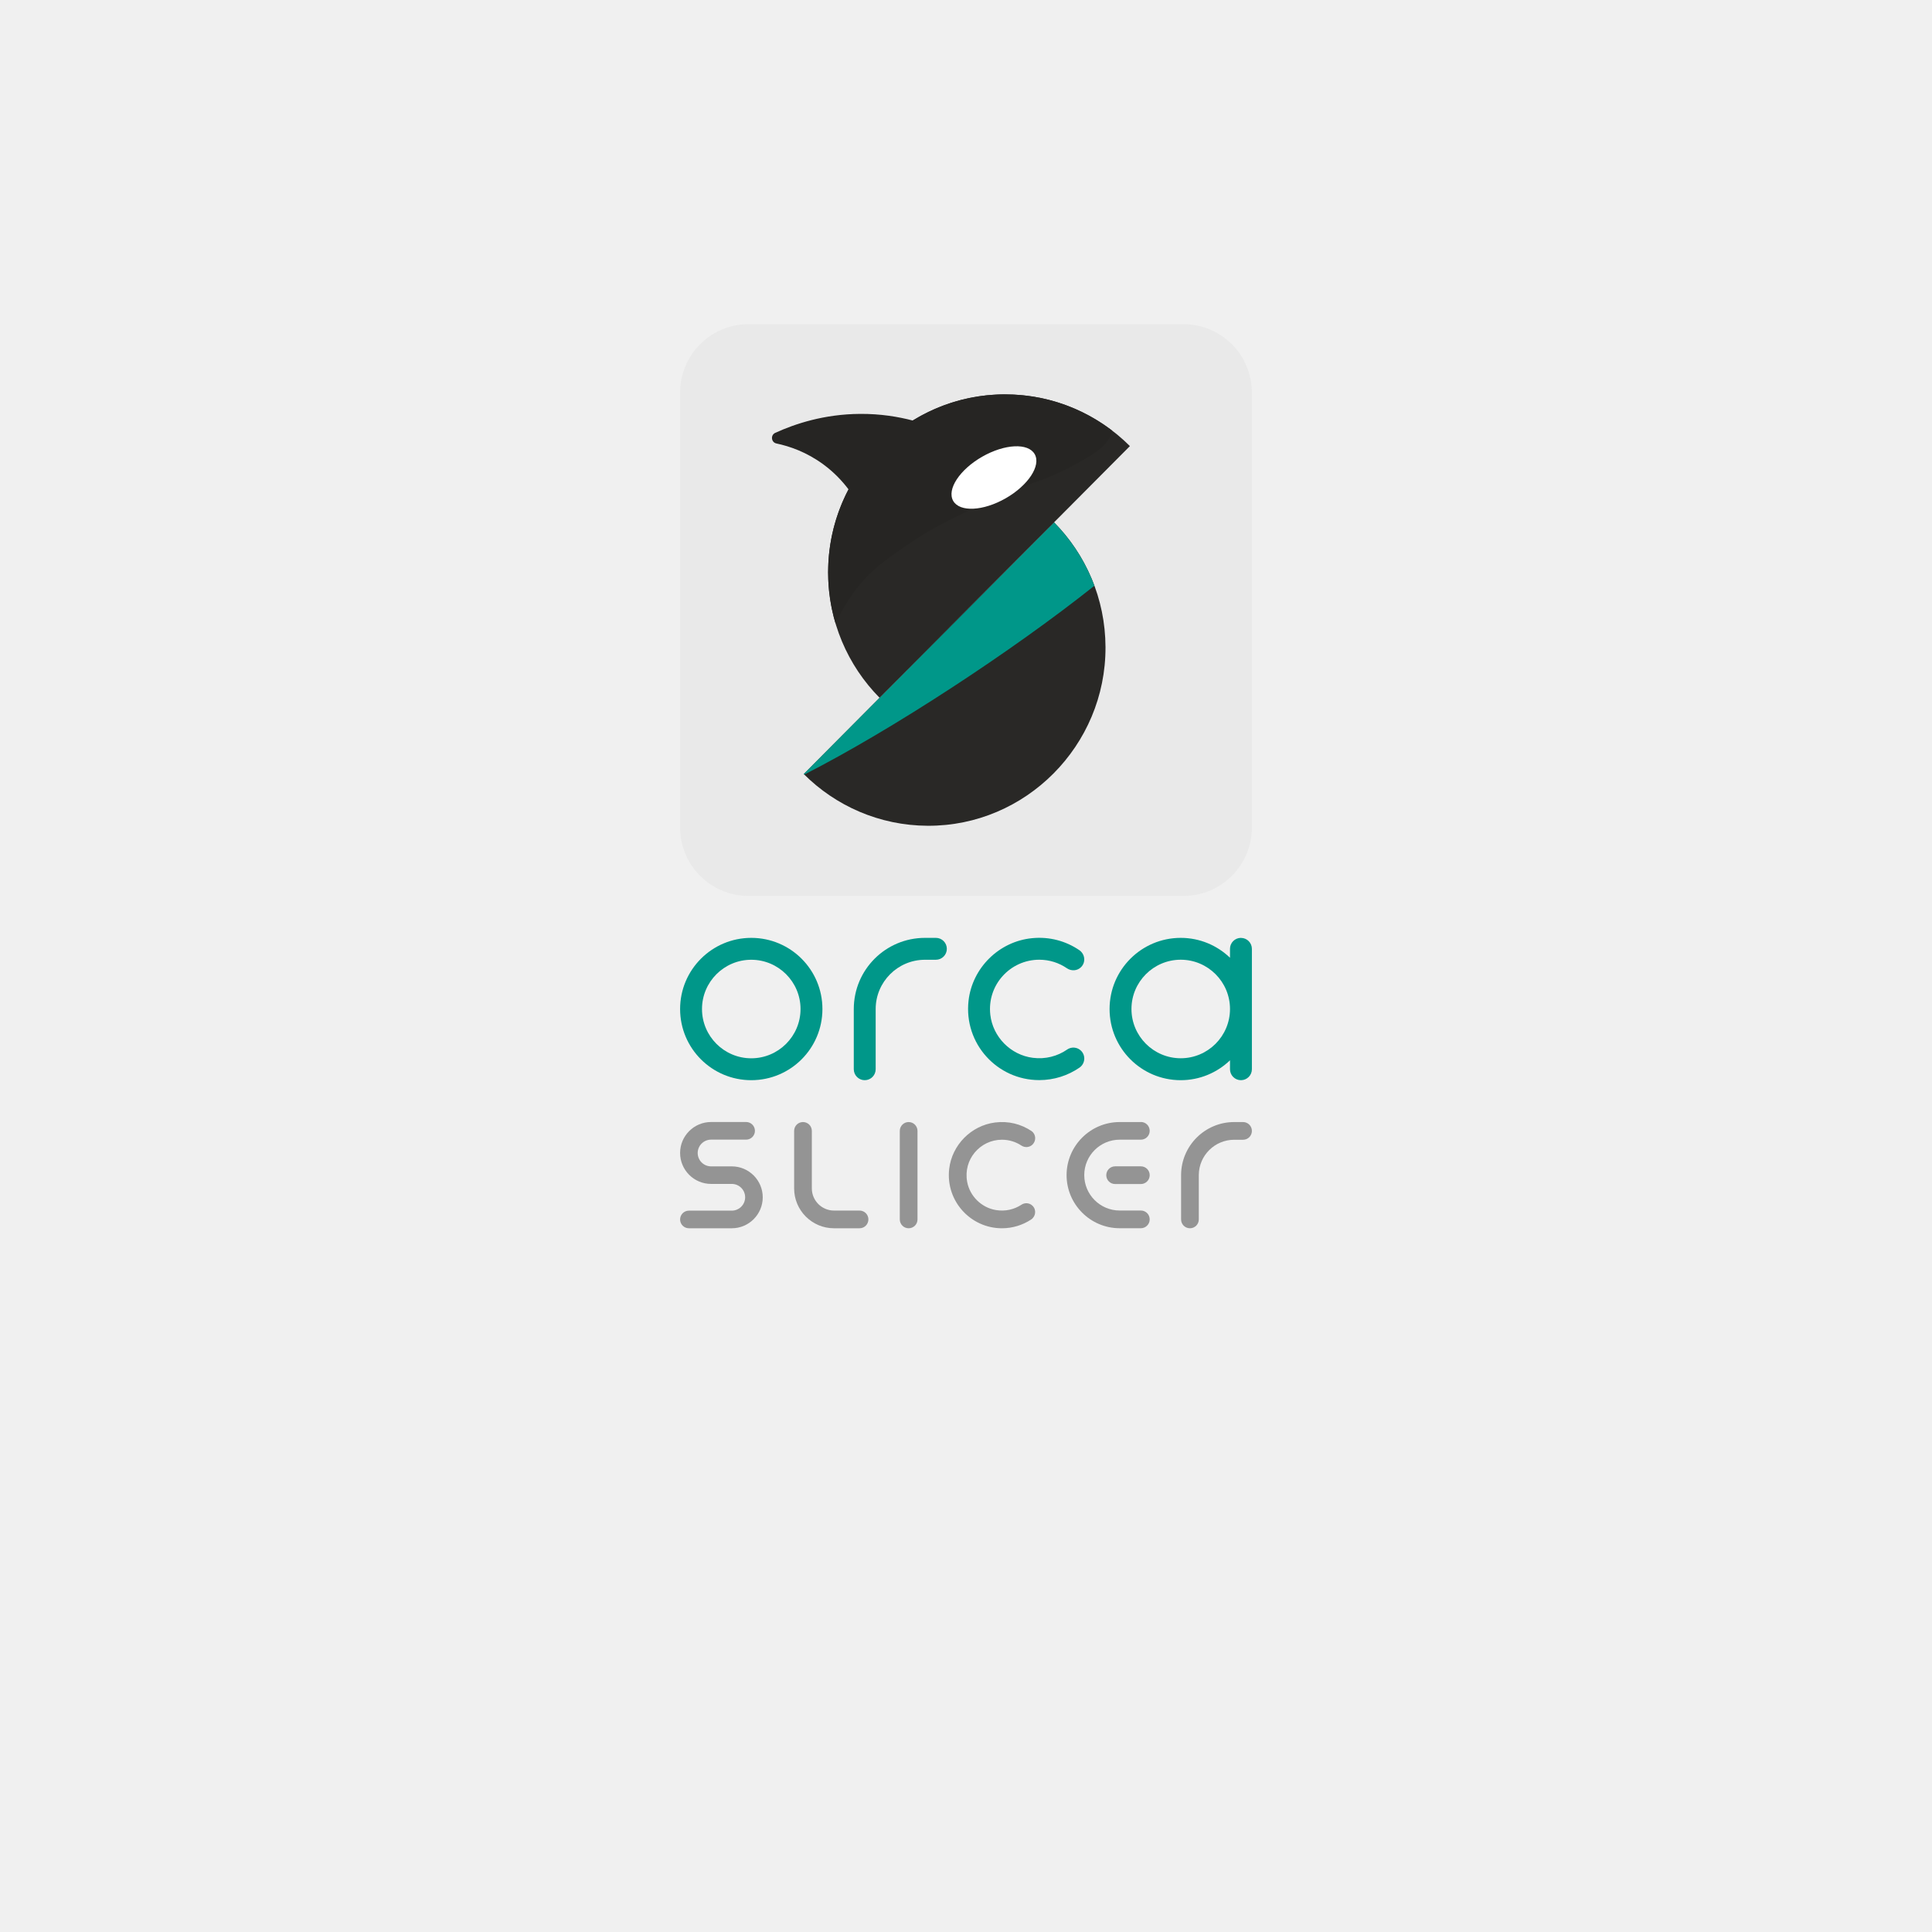
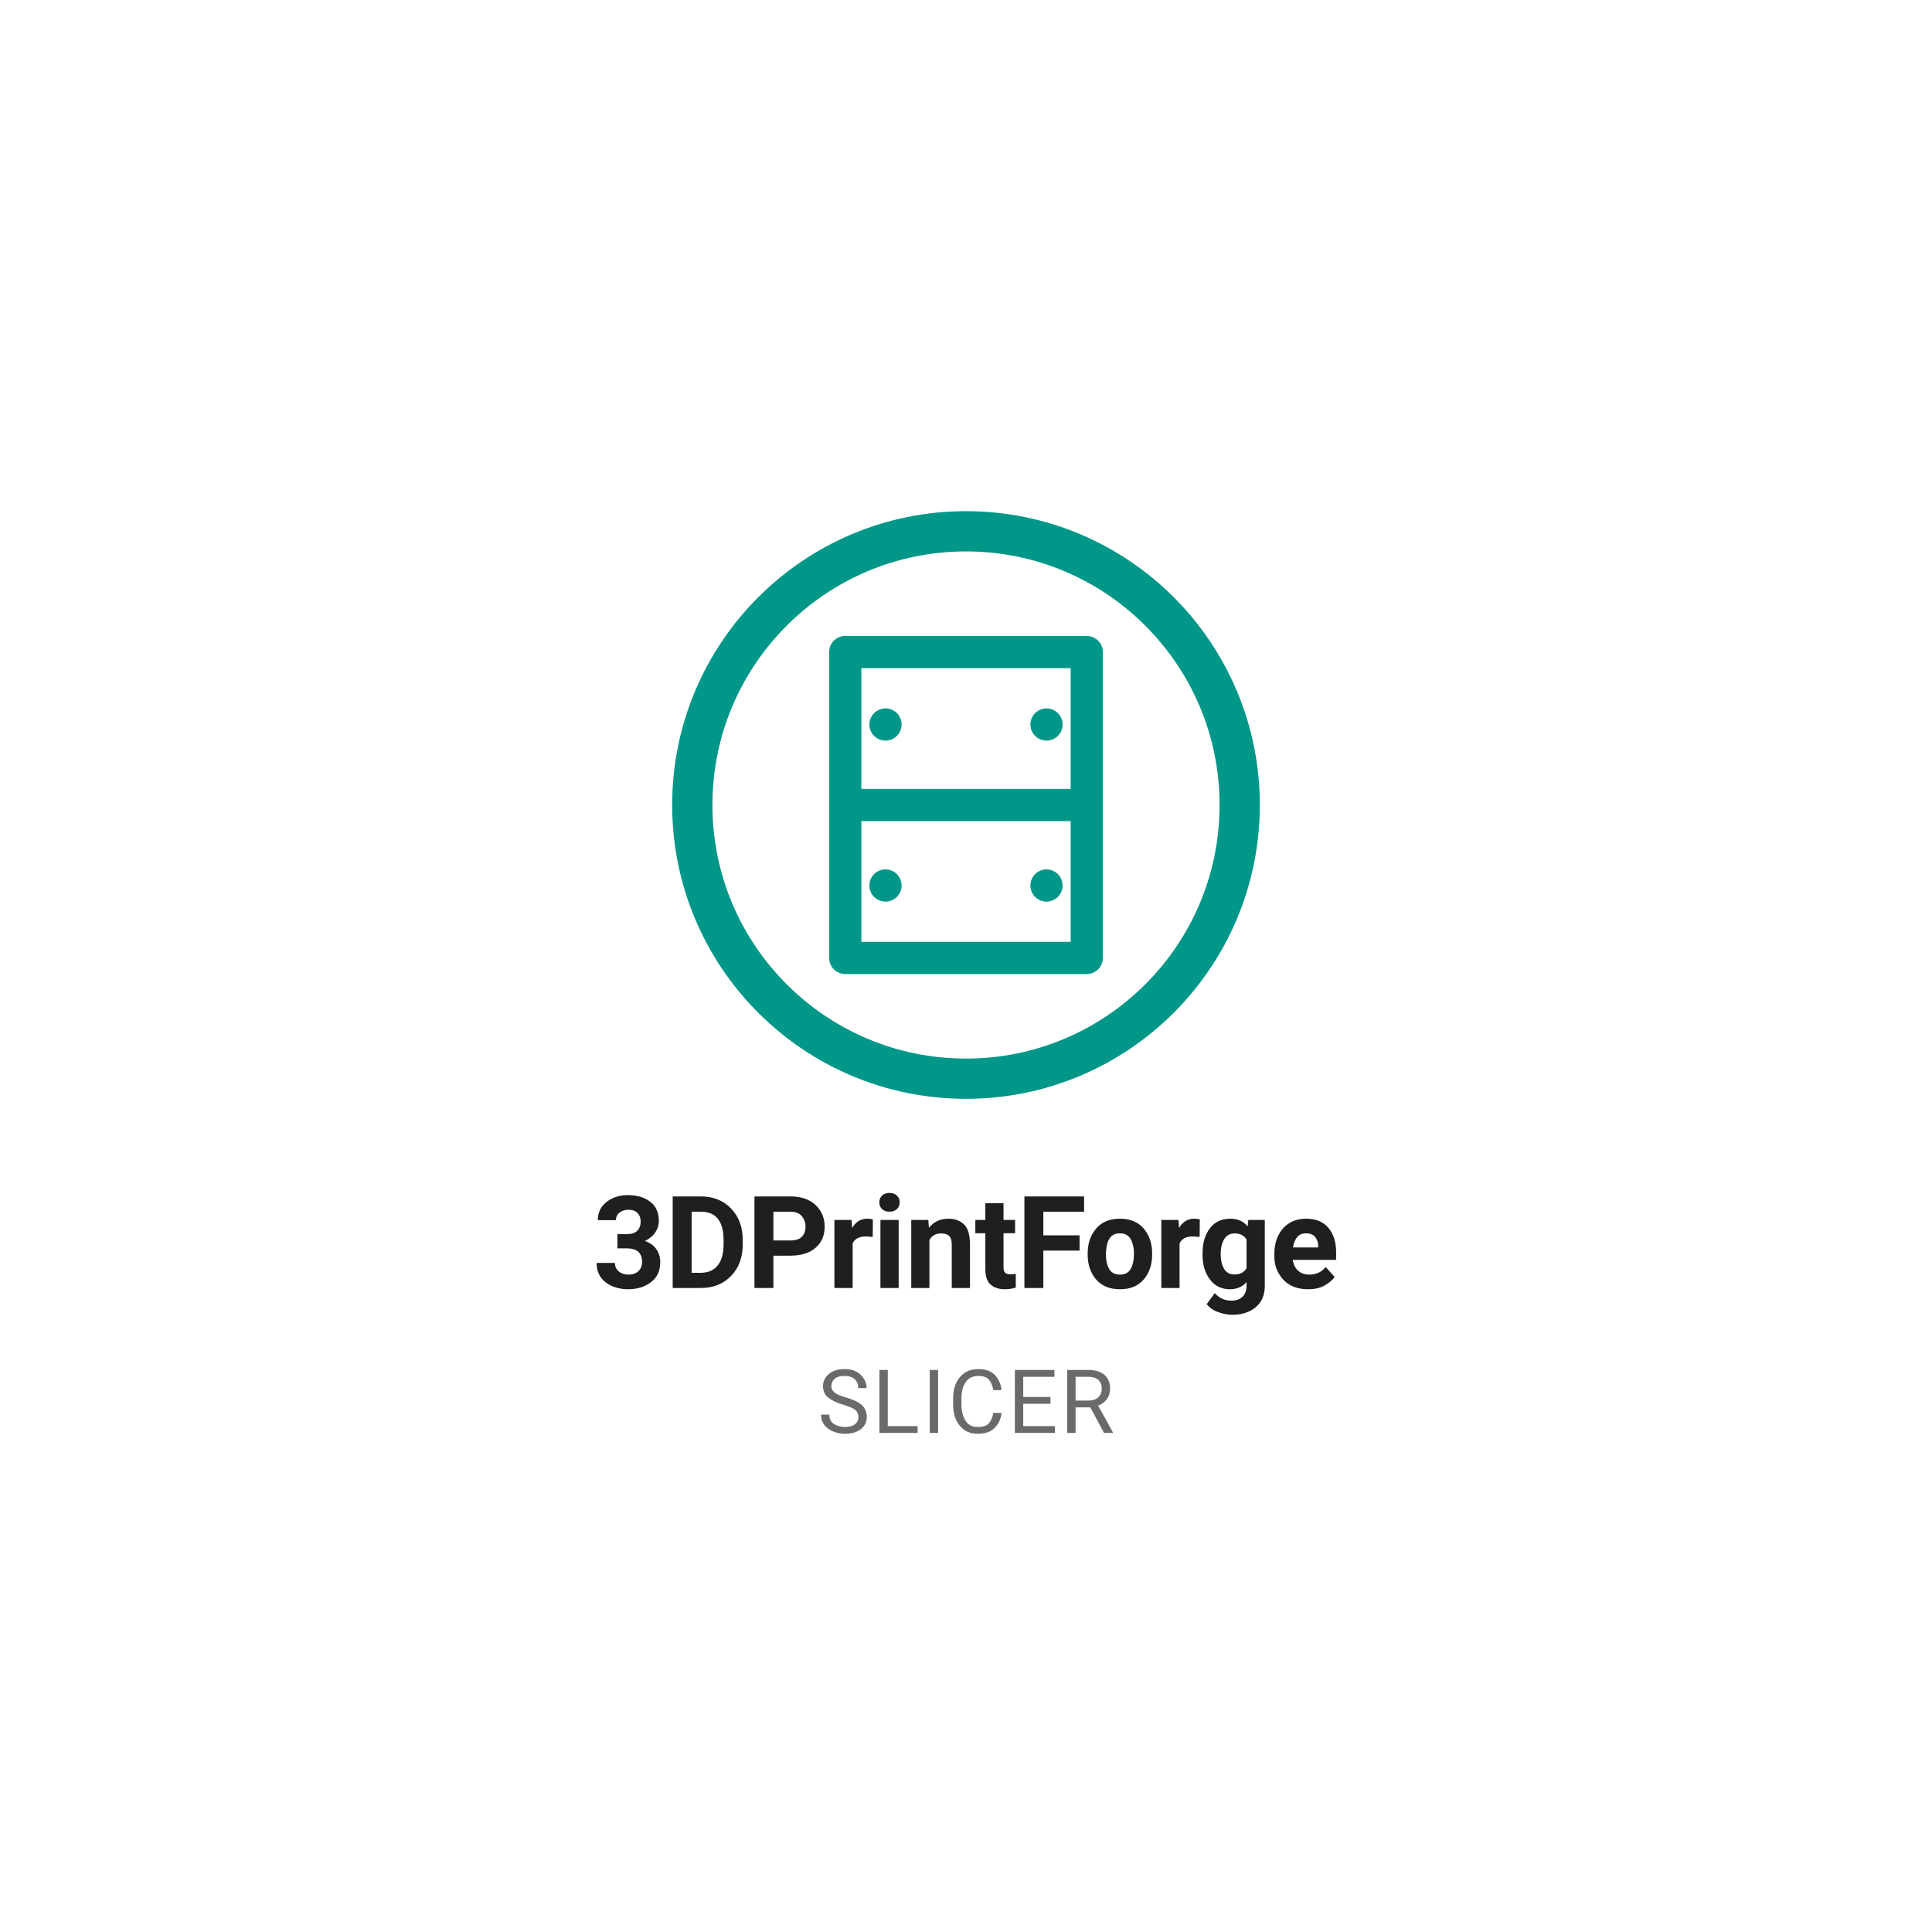
- <svg xmlns="http://www.w3.org/2000/svg" id="a" width="480" height="480" viewBox="0 0 480 480">
-   <g id="b">
-     <g id="c">
-       <rect x="168.97" y="80.54" width="142.05" height="142.05" rx="17" ry="17" style="fill:#e9e9e9;" />
-     </g>
+ <svg xmlns="http://www.w3.org/2000/svg" width="480" height="480" viewBox="0 0 480 480">
+   <rect width="480" height="480" fill="#FFFFFF" />
+   <g transform="translate(240 200)">
+     <circle r="68" fill="none" stroke="#009789" stroke-width="10" />
+     <path d="M -30 -38 L -30 38 M 30 -38 L 30 38 M -30 -38 L 30 -38 M -30 0 L 30 0 M -30 38 L 30 38" fill="none" stroke="#009789" stroke-width="8" stroke-linecap="round" stroke-linejoin="round" />
+     <circle cx="-20" cy="-20" r="4" fill="#009789" />
+     <circle cx="20" cy="-20" r="4" fill="#009789" />
+     <circle cx="-20" cy="20" r="4" fill="#009789" />
+     <circle cx="20" cy="20" r="4" fill="#009789" />
  </g>
-   <g id="d">
-     <path id="e" d="M199.69,192.31c7.91,7.9,18.79,12.8,30.81,12.85,24.33.1,44.25-19.93,44.16-44.4-.05-12.09-4.92-23.03-12.78-30.98l-62.19,62.53Z" style="fill:#292826;" />
-   </g>
-   <g id="f">
-     <path id="g" d="M261.88,129.78l-62.19,62.53s.09.09.13.13c21.79-11.11,51.62-30.64,72.08-46.91-2.21-5.96-5.66-11.32-10.03-15.75" style="fill:#009789;" />
-   </g>
-   <g id="h">
-     <path id="i" d="M249.72,97.98c-24.29,0-43.97,19.8-43.97,44.22,0,12.16,4.88,23.17,12.78,31.16l62.19-62.53c-7.95-7.94-18.9-12.85-30.99-12.85" style="fill:#292826;" />
-   </g>
-   <g id="j">
-     <path id="k" d="M249.72,97.98c-8.41,0-16.27,2.38-22.95,6.5-3.58-.94-8.02-1.69-13.12-1.65-8.89.06-16.12,2.46-21.04,4.71-1.22.56-1.02,2.37.29,2.64,3.23.68,7.49,2.12,11.7,5.23,2.66,1.96,4.68,4.14,6.21,6.17-3.23,6.16-5.07,13.17-5.07,20.62,0,4.44.65,8.73,1.87,12.78,1.86-4.12,3.81-6.88,4.44-7.74,4.04-5.55,8.31-8.44,14.62-12.7,4.65-3.14,11.1-6.83,29.65-14.45,0,0,5.8-1.63,13.58-6.26,3.1-1.84,5.46-3.58,6.21-6.31.05-.19.1-.38.14-.57-7.38-5.62-16.57-8.96-26.53-8.96" style="fill:#262523;" />
-   </g>
-   <g id="l">
-     <path id="m" d="M257.07,112.84c1.61,2.85-1.62,7.76-7.21,10.96-5.6,3.2-11.44,3.48-13.05.63-1.61-2.85,1.62-7.76,7.21-10.96,5.6-3.2,11.44-3.48,13.05-.63" style="fill:#fff;" />
-   </g>
-   <path d="M225.75,278.77c-1.21,0-2.2.98-2.2,2.2v21.99c0,1.21.98,2.2,2.2,2.2s2.2-.98,2.2-2.2v-21.99c0-1.21-.98-2.2-2.2-2.2Z" style="fill:#949494;" />
-   <path d="M283.44,278.77h-5.26c-7.27,0-13.19,5.92-13.19,13.19s5.92,13.19,13.19,13.19h5.26c1.21,0,2.2-.98,2.2-2.2s-.98-2.2-2.2-2.2h-5.26c-4.85,0-8.8-3.95-8.8-8.8s3.95-8.8,8.8-8.8h5.26c1.21,0,2.2-.98,2.2-2.2s-.98-2.2-2.2-2.2Z" style="fill:#949494;" />
-   <path d="M283.44,289.77h-6.39c-1.21,0-2.2.98-2.2,2.2s.98,2.2,2.2,2.2h6.39c1.21,0,2.2-.98,2.2-2.2s-.98-2.2-2.2-2.2Z" style="fill:#949494;" />
-   <path d="M181.81,305.16h-10.65c-1.21,0-2.19-.98-2.19-2.19s.98-2.19,2.19-2.19h10.65c1.83,0,3.32-1.49,3.32-3.32s-1.49-3.32-3.32-3.32h-5.15c-4.24,0-7.69-3.45-7.69-7.69s3.45-7.69,7.69-7.69h8.71c1.21,0,2.19.98,2.19,2.19s-.98,2.19-2.19,2.19h-8.71c-1.83,0-3.32,1.49-3.32,3.32s1.49,3.32,3.32,3.32h5.15c4.24,0,7.69,3.45,7.69,7.69s-3.45,7.69-7.69,7.69Z" style="fill:#949494;" />
-   <path d="M253.77,299.31c-1.78,1.17-4,1.72-6.36,1.32-3.57-.6-6.46-3.44-7.12-7-1.03-5.58,3.24-10.47,8.64-10.47,1.78,0,3.44.53,4.83,1.45.88.58,2.04.48,2.78-.26h0c.97-.97.84-2.6-.29-3.36-2.53-1.7-5.68-2.54-9.04-2.11-5.94.76-10.71,5.6-11.39,11.55-.9,7.96,5.33,14.73,13.11,14.73,2.67,0,5.15-.8,7.23-2.16,1.18-.78,1.38-2.42.38-3.42h0c-.74-.74-1.9-.85-2.77-.27Z" style="fill:#949494;" />
-   <path d="M213.55,300.76h-6.35c-3.03,0-5.5-2.47-5.5-5.5v-14.29c0-1.21-.98-2.2-2.2-2.2s-2.2.98-2.2,2.2v14.29c0,5.46,4.44,9.9,9.9,9.9h6.35c1.21,0,2.2-.98,2.2-2.2s-.98-2.2-2.2-2.2Z" style="fill:#949494;" />
-   <path d="M308.83,283.17h-2.2c-4.82,0-8.75,3.9-8.79,8.72v11.07c0,1.21-.98,2.2-2.2,2.2s-2.2-.98-2.2-2.2v-11.07c.04-7.24,5.94-13.12,13.19-13.12h2.2c1.21,0,2.2.98,2.2,2.2s-.98,2.2-2.2,2.2Z" style="fill:#949494;" />
-   <path d="M186.65,238.45c6.75,0,12.24,5.49,12.24,12.24s-5.49,12.24-12.24,12.24-12.24-5.49-12.24-12.24,5.49-12.24,12.24-12.24M186.65,233.01c-9.76,0-17.68,7.91-17.68,17.68s7.91,17.68,17.68,17.68,17.68-7.91,17.68-17.68-7.91-17.68-17.68-17.68h0Z" style="fill:#009789;" />
-   <path d="M308.31,233.01c-1.5,0-2.72,1.22-2.72,2.72v2.22c-3.18-3.05-7.48-4.94-12.24-4.94-9.76,0-17.68,7.91-17.68,17.68s7.91,17.68,17.68,17.68c4.75,0,9.06-1.89,12.24-4.94v2.22c0,1.5,1.22,2.72,2.72,2.72s2.72-1.22,2.72-2.72v-29.91c0-1.5-1.22-2.72-2.72-2.72ZM293.35,262.92c-6.75,0-12.24-5.49-12.24-12.24s5.49-12.24,12.24-12.24,12.24,5.49,12.24,12.24-5.49,12.24-12.24,12.24Z" style="fill:#009789;" />
-   <path d="M232.52,233.01h-2.72c-9.76,0-17.68,7.91-17.68,17.68v14.96c0,1.5,1.22,2.72,2.72,2.72s2.72-1.22,2.72-2.72v-14.96c0-6.75,5.49-12.24,12.24-12.24h0s2.72,0,2.72,0c1.5,0,2.72-1.22,2.72-2.72s-1.22-2.72-2.72-2.72Z" style="fill:#009789;" />
-   <path d="M265.11,260.77c-2.37,1.63-5.34,2.45-8.51,2.04-5.51-.7-9.94-5.19-10.56-10.71-.84-7.38,4.94-13.66,12.16-13.66,2.55,0,4.91.78,6.87,2.12,1.1.75,2.57.67,3.52-.28h0c1.22-1.22.99-3.23-.43-4.21-3.29-2.25-7.39-3.42-11.77-2.98-8.19.81-14.84,7.37-15.76,15.55-1.19,10.67,7.13,19.71,17.56,19.71,3.71,0,7.15-1.14,10-3.1,1.41-.97,1.61-2.98.4-4.19h0c-.93-.93-2.39-1.05-3.48-.3Z" style="fill:#009789;" />
+   <text x="240" y="320" text-anchor="middle" font-family="-apple-system, Segoe UI, Roboto, sans-serif" font-weight="700" font-size="32" fill="#1F1F1F" letter-spacing="-0.5">3DPrintForge</text>
+   <text x="240" y="356" text-anchor="middle" font-family="-apple-system, Segoe UI, Roboto, sans-serif" font-weight="400" font-size="22" fill="#6B6A6A" letter-spacing="0.5">SLICER</text>
</svg>
